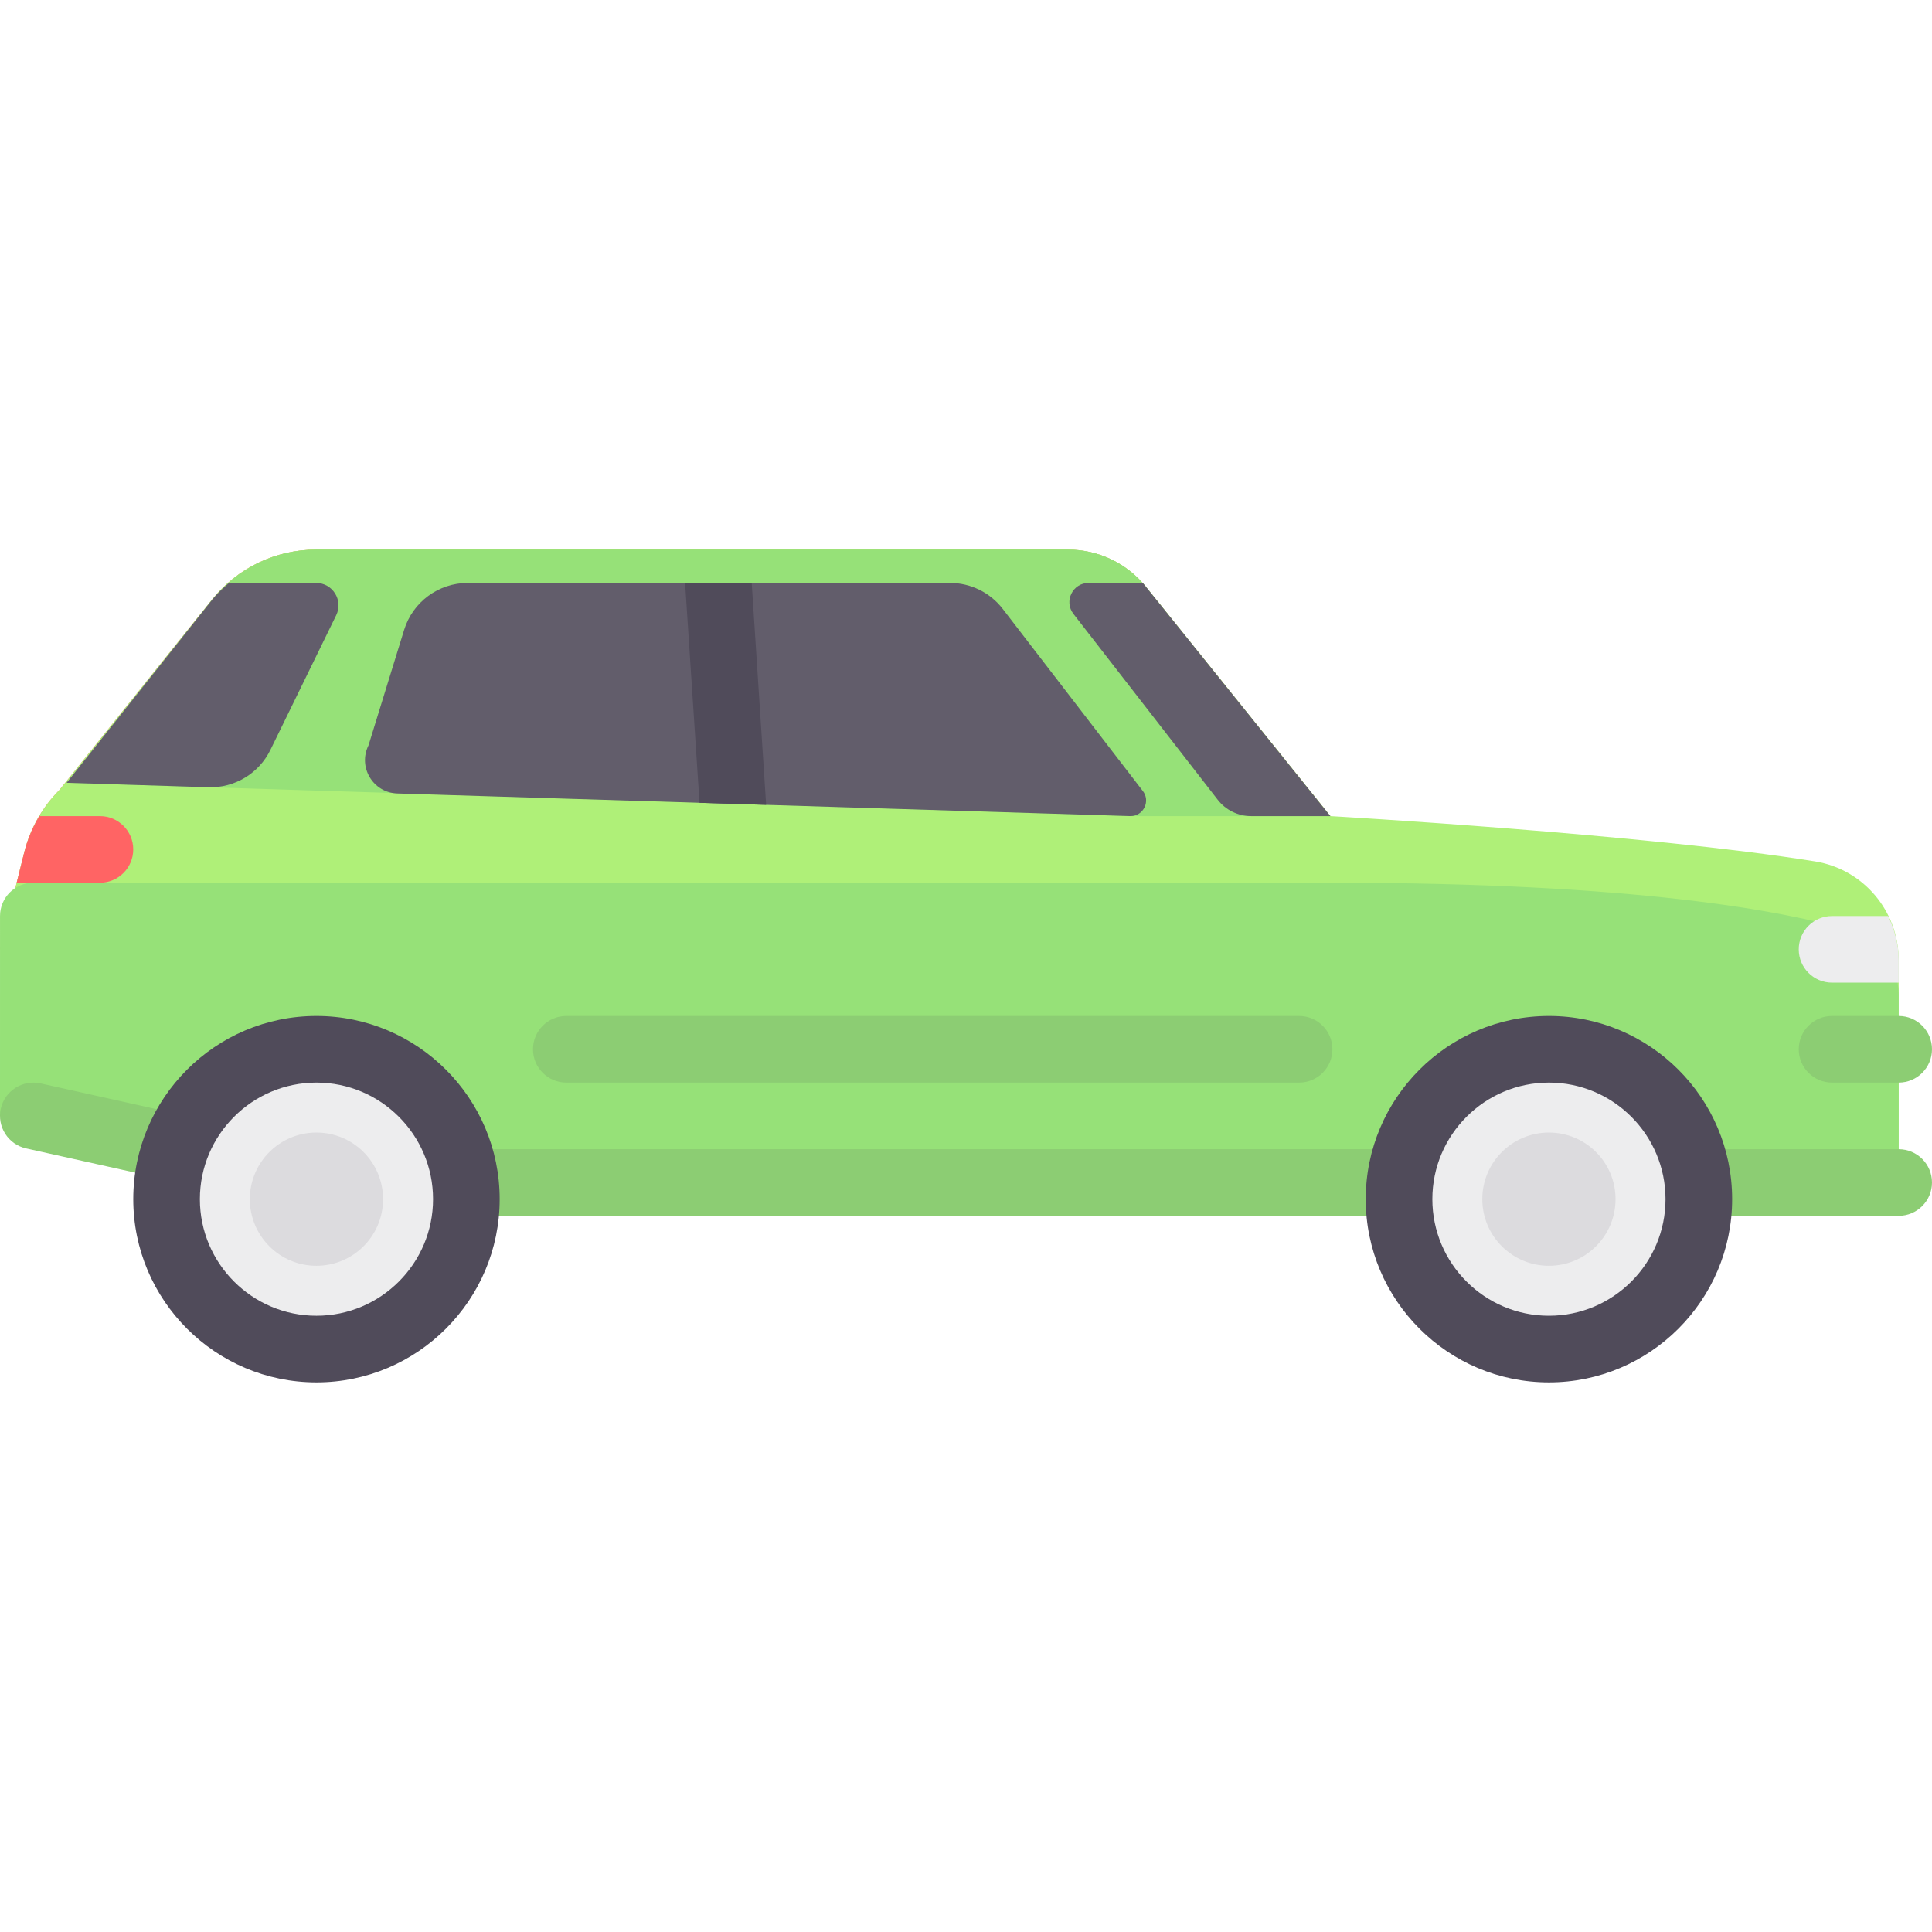
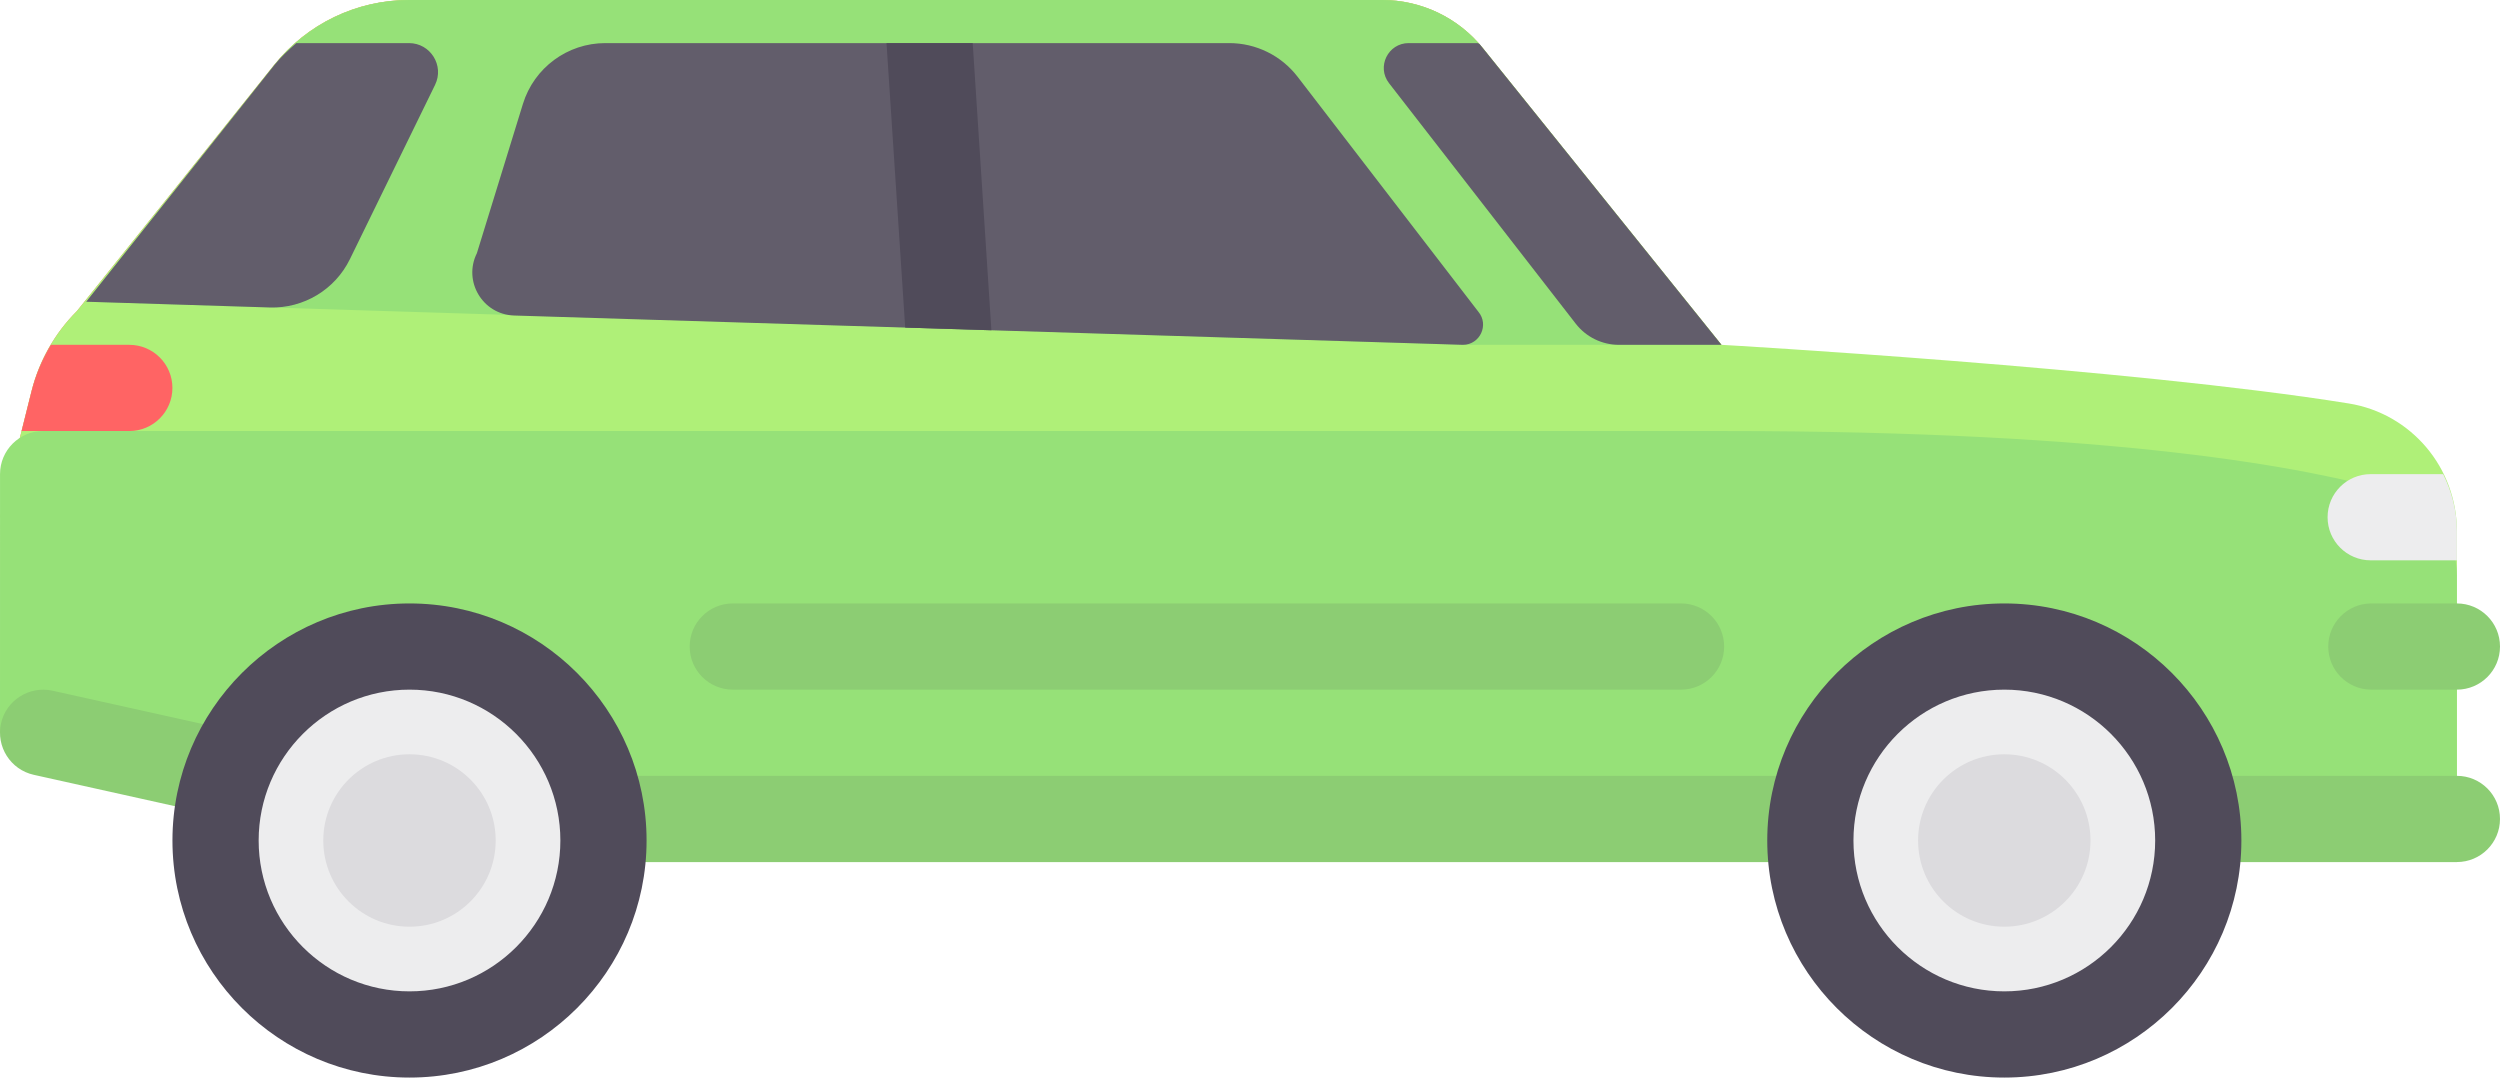
- <svg xmlns="http://www.w3.org/2000/svg" version="1.1" id="Layer_1" x="0px" y="0px" viewBox="0 0 512 512" style="enable-background:new 0 0 512 512;" xml:space="preserve">
-   <path style="fill:#FF9164;" d="M0,251.586l6.455-25.822c1.553-6.209,4.762-11.878,9.288-16.404l40.448-50.474  c6.701-8.363,16.838-13.229,27.554-13.229h199.323c8.021,0,15.609,3.635,20.636,9.886l48.848,60.734L0,251.586z" />
-   <path style="fill:#AFF078;" d="M283.07,145.657H83.746c-10.717,0-20.854,4.867-27.555,13.231l-40.444,50.476  c-4.524,4.524-7.733,10.192-9.285,16.399l-6.457,25.824l132.415,70.62h370.755v-67.793c0-12.972-9.355-24.065-22.161-26.13  c-44.694-7.208-128.46-12.006-128.46-12.006l-48.845-60.734C298.681,149.292,291.091,145.657,283.07,145.657z" />
-   <g>
-     <path style="fill:#96E178;" d="M283.072,145.657H83.828c-10.764,0-20.939,4.909-27.638,13.334l-38.53,48.459l281.927,8.827h52.965   l-48.844-60.734C298.681,149.292,291.092,145.657,283.072,145.657z" />
-     <path style="fill:#96E178;" d="M503.173,263.587c0-7.843-5.122-14.711-12.642-16.94c-17.615-5.223-56.915-12.716-137.425-12.716   H8.831c-4.875,0-8.827,3.951-8.827,8.827L0,295.724l167.728,17.655h335.445V263.587z" />
+ <svg xmlns="http://www.w3.org/2000/svg" width="512.001" height="220.687">
+   <path d="M.001 105.929l6.455-25.822a35.313 35.313 0 0 1 9.288-16.404l40.448-50.474A35.308 35.308 0 0 1 83.746 0H283.07a26.48 26.48 0 0 1 20.636 9.886l48.848 60.734z" fill="#ff9164" />
+   <path d="M283.071 0H83.747a35.307 35.307 0 0 0-27.555 13.231L15.748 63.707a35.3 35.3 0 0 0-9.285 16.399L.006 105.93l132.415 70.62h370.755v-67.793c0-12.972-9.355-24.065-22.16-26.13-44.695-7.208-128.46-12.006-128.46-12.006L303.71 9.887A26.485 26.485 0 0 0 283.071 0z" fill="#aff078" />
+   <g fill="#96e178">
+     <path d="M283.073 0H83.83a35.309 35.309 0 0 0-27.638 13.334l-38.53 48.459 281.927 8.827h52.965L303.71 9.886A26.481 26.481 0 0 0 283.073 0zM503.174 117.93a17.63 17.63 0 0 0-12.642-16.94c-17.615-5.223-56.915-12.716-137.425-12.716H8.832a8.826 8.826 0 0 0-8.827 8.827l-.004 52.966 167.728 17.655h335.445z" />
  </g>
-   <path style="fill:#8CCD73;" d="M503.173,304.551H89.244l-78.5-17.443c-4.715-1.035-9.474,1.935-10.535,6.702  c-1.052,4.759,1.949,9.474,6.707,10.53l79.447,17.655c0.629,0.142,1.267,0.211,1.913,0.211h414.894c4.879,0,8.828-3.953,8.828-8.827  C511.999,308.504,508.052,304.551,503.173,304.551z" />
-   <circle style="fill:#EDEDEE;" cx="83.862" cy="317.79" r="40.46" />
-   <path style="fill:#504B5A;" d="M83.867,366.344c-26.773,0-48.551-21.779-48.551-48.551s21.779-48.551,48.551-48.551  s48.551,21.779,48.551,48.551C132.418,344.566,110.64,366.344,83.867,366.344z M83.867,286.896  c-17.039,0-30.896,13.857-30.896,30.896s13.857,30.896,30.896,30.896s30.896-13.857,30.896-30.896S100.906,286.896,83.867,286.896z" />
-   <circle style="fill:#DCDBDE;" cx="83.862" cy="317.79" r="17.655" />
-   <g>
-     <path style="fill:#8CCD73;" d="M344.278,286.896H150.073c-4.875,0-8.827-3.953-8.827-8.827l0,0c0-4.875,3.952-8.827,8.827-8.827   h194.205c4.875,0,8.827,3.952,8.827,8.827l0,0C353.105,282.945,349.153,286.896,344.278,286.896z" />
-     <path style="fill:#8CCD73;" d="M503.173,286.896h-17.655c-4.875,0-8.827-3.953-8.827-8.827l0,0c0-4.875,3.953-8.827,8.827-8.827   h17.655c4.875,0,8.827,3.952,8.827,8.827l0,0C512,282.945,508.048,286.896,503.173,286.896z" />
+   <path d="M503.174 158.894H89.245l-78.5-17.443c-4.715-1.035-9.474 1.935-10.535 6.702-1.052 4.759 1.95 9.474 6.707 10.53l79.447 17.655a8.66 8.66 0 0 0 1.913.211h414.894a8.826 8.826 0 0 0 8.828-8.827 8.823 8.823 0 0 0-8.825-8.828z" fill="#8ccd73" />
+   <circle cx="83.863" cy="172.133" r="40.46" fill="#ededee" />
+   <path d="M83.868 220.687c-26.773 0-48.55-21.779-48.55-48.551 0-26.772 21.778-48.551 48.55-48.551s48.551 21.779 48.551 48.551c0 26.773-21.778 48.551-48.55 48.551zm0-79.448c-17.039 0-30.896 13.857-30.896 30.896s13.857 30.896 30.896 30.896c17.04 0 30.896-13.857 30.896-30.896s-13.857-30.896-30.896-30.896z" fill="#504b5a" />
+   <circle cx="83.863" cy="172.133" r="17.655" fill="#dcdbde" />
+   <g fill="#8ccd73">
+     <path d="M344.28 141.239H150.073a8.827 8.827 0 0 1 0-17.654H344.28a8.827 8.827 0 0 1 8.827 8.827 8.826 8.826 0 0 1-8.827 8.827zM503.174 141.239H485.52a8.828 8.828 0 0 1 0-17.654h17.655a8.827 8.827 0 0 1 8.827 8.827 8.826 8.826 0 0 1-8.827 8.827z" />
  </g>
-   <path style="fill:#FF6464;" d="M6.461,225.763l-2.044,8.169h22.065c4.875,0,8.827-3.952,8.827-8.827s-3.953-8.827-8.827-8.827  H10.421C8.665,219.225,7.302,222.404,6.461,225.763z" />
-   <circle style="fill:#EDEDEE;" cx="410.479" cy="317.79" r="40.46" />
-   <path style="fill:#504B5A;" d="M410.484,366.344c-26.773,0-48.551-21.779-48.551-48.551s21.779-48.551,48.551-48.551  s48.551,21.779,48.551,48.551C459.035,344.566,437.257,366.344,410.484,366.344z M410.484,286.896  c-17.039,0-30.896,13.857-30.896,30.896s13.857,30.896,30.896,30.896s30.896-13.857,30.896-30.896S427.523,286.896,410.484,286.896z  " />
-   <circle style="fill:#DCDBDE;" cx="410.479" cy="317.79" r="17.655" />
-   <path style="fill:#625D6B;" d="M302.767,209.5l-37.023-48.126c-3.342-4.344-8.512-6.89-13.994-6.89H123.966  c-7.746,0-14.587,5.049-16.87,12.451l-9.428,30.569c-2.879,5.759,1.176,12.563,7.61,12.77l194.31,6.002h0.007  C303.097,216.276,305.01,212.192,302.767,209.5z" />
-   <path style="fill:#EDEDEE;" d="M503.173,254.413c0-4.184-1.065-8.114-2.817-11.654h-14.84c-4.875,0-8.827,3.952-8.827,8.827  s3.953,8.827,8.827,8.827h17.657V254.413z" />
-   <polygon style="fill:#504B5A;" points="185.383,212.75 203.038,213.295 199.21,154.484 181.555,154.484 " />
-   <g>
-     <path style="fill:#625D6B;" d="M302.992,154.653c-0.124-0.06-0.228-0.109-0.352-0.169h-14.146c-4.232,0-6.614,4.865-4.02,8.208   l38.234,49.254c2.121,2.732,5.385,4.33,8.843,4.33h21.001L302.992,154.653z" />
-     <path style="fill:#625D6B;" d="M89.1,163.04c1.93-3.95-0.946-8.556-5.342-8.556H60.692c-1.593,1.391-3.162,2.824-4.502,4.506   l-38.53,48.459l37.586,1.177c6.942,0.217,13.366-3.656,16.416-9.896L89.1,163.04z" />
+   <path d="M6.462 80.106l-2.044 8.169h22.065a8.827 8.827 0 0 0 0-17.654h-16.06c-1.757 2.947-3.12 6.126-3.96 9.485z" fill="#ff6464" />
+   <circle cx="410.48" cy="172.133" r="40.46" fill="#ededee" />
+   <path d="M410.485 220.687c-26.773 0-48.55-21.779-48.55-48.551 0-26.772 21.778-48.551 48.55-48.551s48.551 21.779 48.551 48.551c0 26.773-21.778 48.551-48.55 48.551zm0-79.448c-17.039 0-30.896 13.857-30.896 30.896s13.857 30.896 30.896 30.896c17.04 0 30.896-13.857 30.896-30.896s-13.857-30.896-30.896-30.896z" fill="#504b5a" />
+   <circle cx="410.48" cy="172.133" r="17.655" fill="#dcdbde" />
+   <path d="M302.768 63.843l-37.023-48.126a17.656 17.656 0 0 0-13.994-6.89H123.967a17.654 17.654 0 0 0-16.87 12.451L97.67 51.847c-2.879 5.759 1.176 12.563 7.61 12.77l194.31 6.002h.007c3.502 0 5.415-4.084 3.172-6.776z" fill="#625d6b" />
+   <path d="M503.174 108.756c0-4.184-1.065-8.114-2.817-11.654h-14.84a8.827 8.827 0 0 0 0 17.654h17.657z" fill="#ededee" />
+   <path fill="#504b5a" d="M199.211 8.827h-17.655l3.828 58.266 17.655.545z" />
+   <g fill="#625d6b">
+     <path d="M302.993 8.996l-.352-.169h-14.146c-4.232 0-6.614 4.865-4.02 8.208l38.234 49.254a11.195 11.195 0 0 0 8.843 4.33h21.001zM89.101 17.383c1.93-3.95-.946-8.556-5.342-8.556H60.693c-1.593 1.391-3.162 2.824-4.502 4.506l-38.53 48.459 37.586 1.177a17.658 17.658 0 0 0 16.416-9.896z" />
  </g>
-   <g>
- </g>
-   <g>
- </g>
-   <g>
- </g>
-   <g>
- </g>
-   <g>
- </g>
-   <g>
- </g>
-   <g>
- </g>
-   <g>
- </g>
-   <g>
- </g>
-   <g>
- </g>
-   <g>
- </g>
-   <g>
- </g>
-   <g>
- </g>
-   <g>
- </g>
-   <g>
- </g>
</svg>
